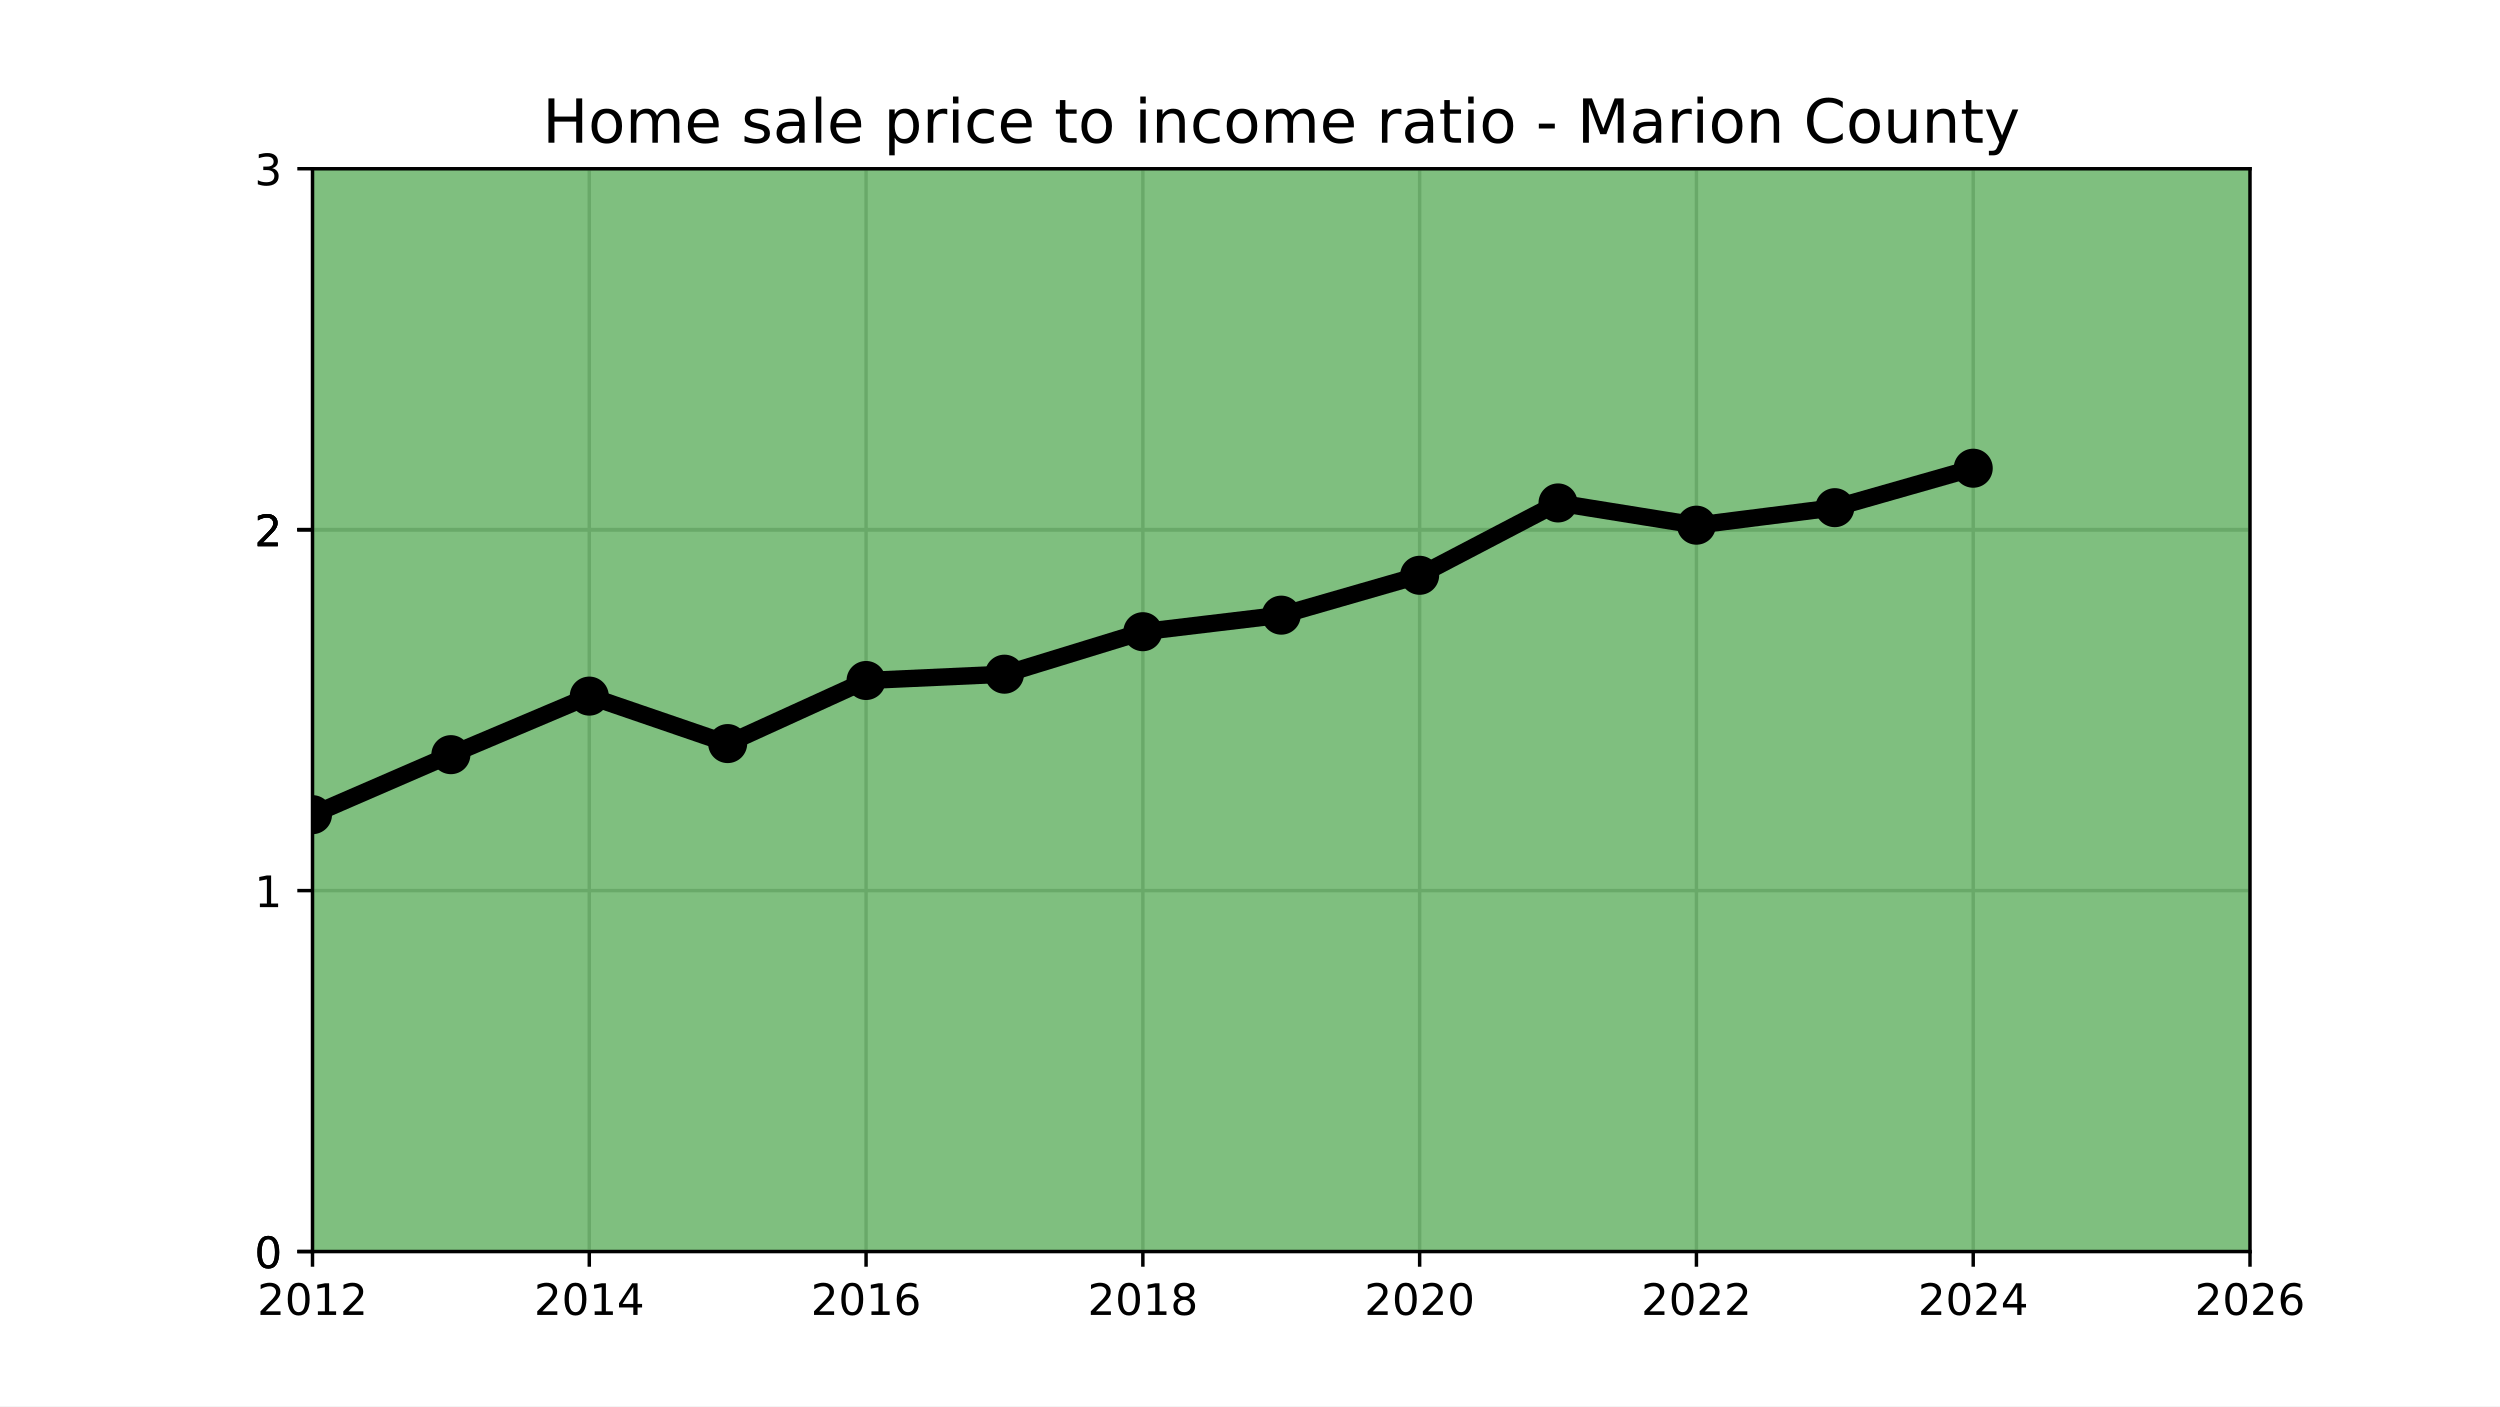
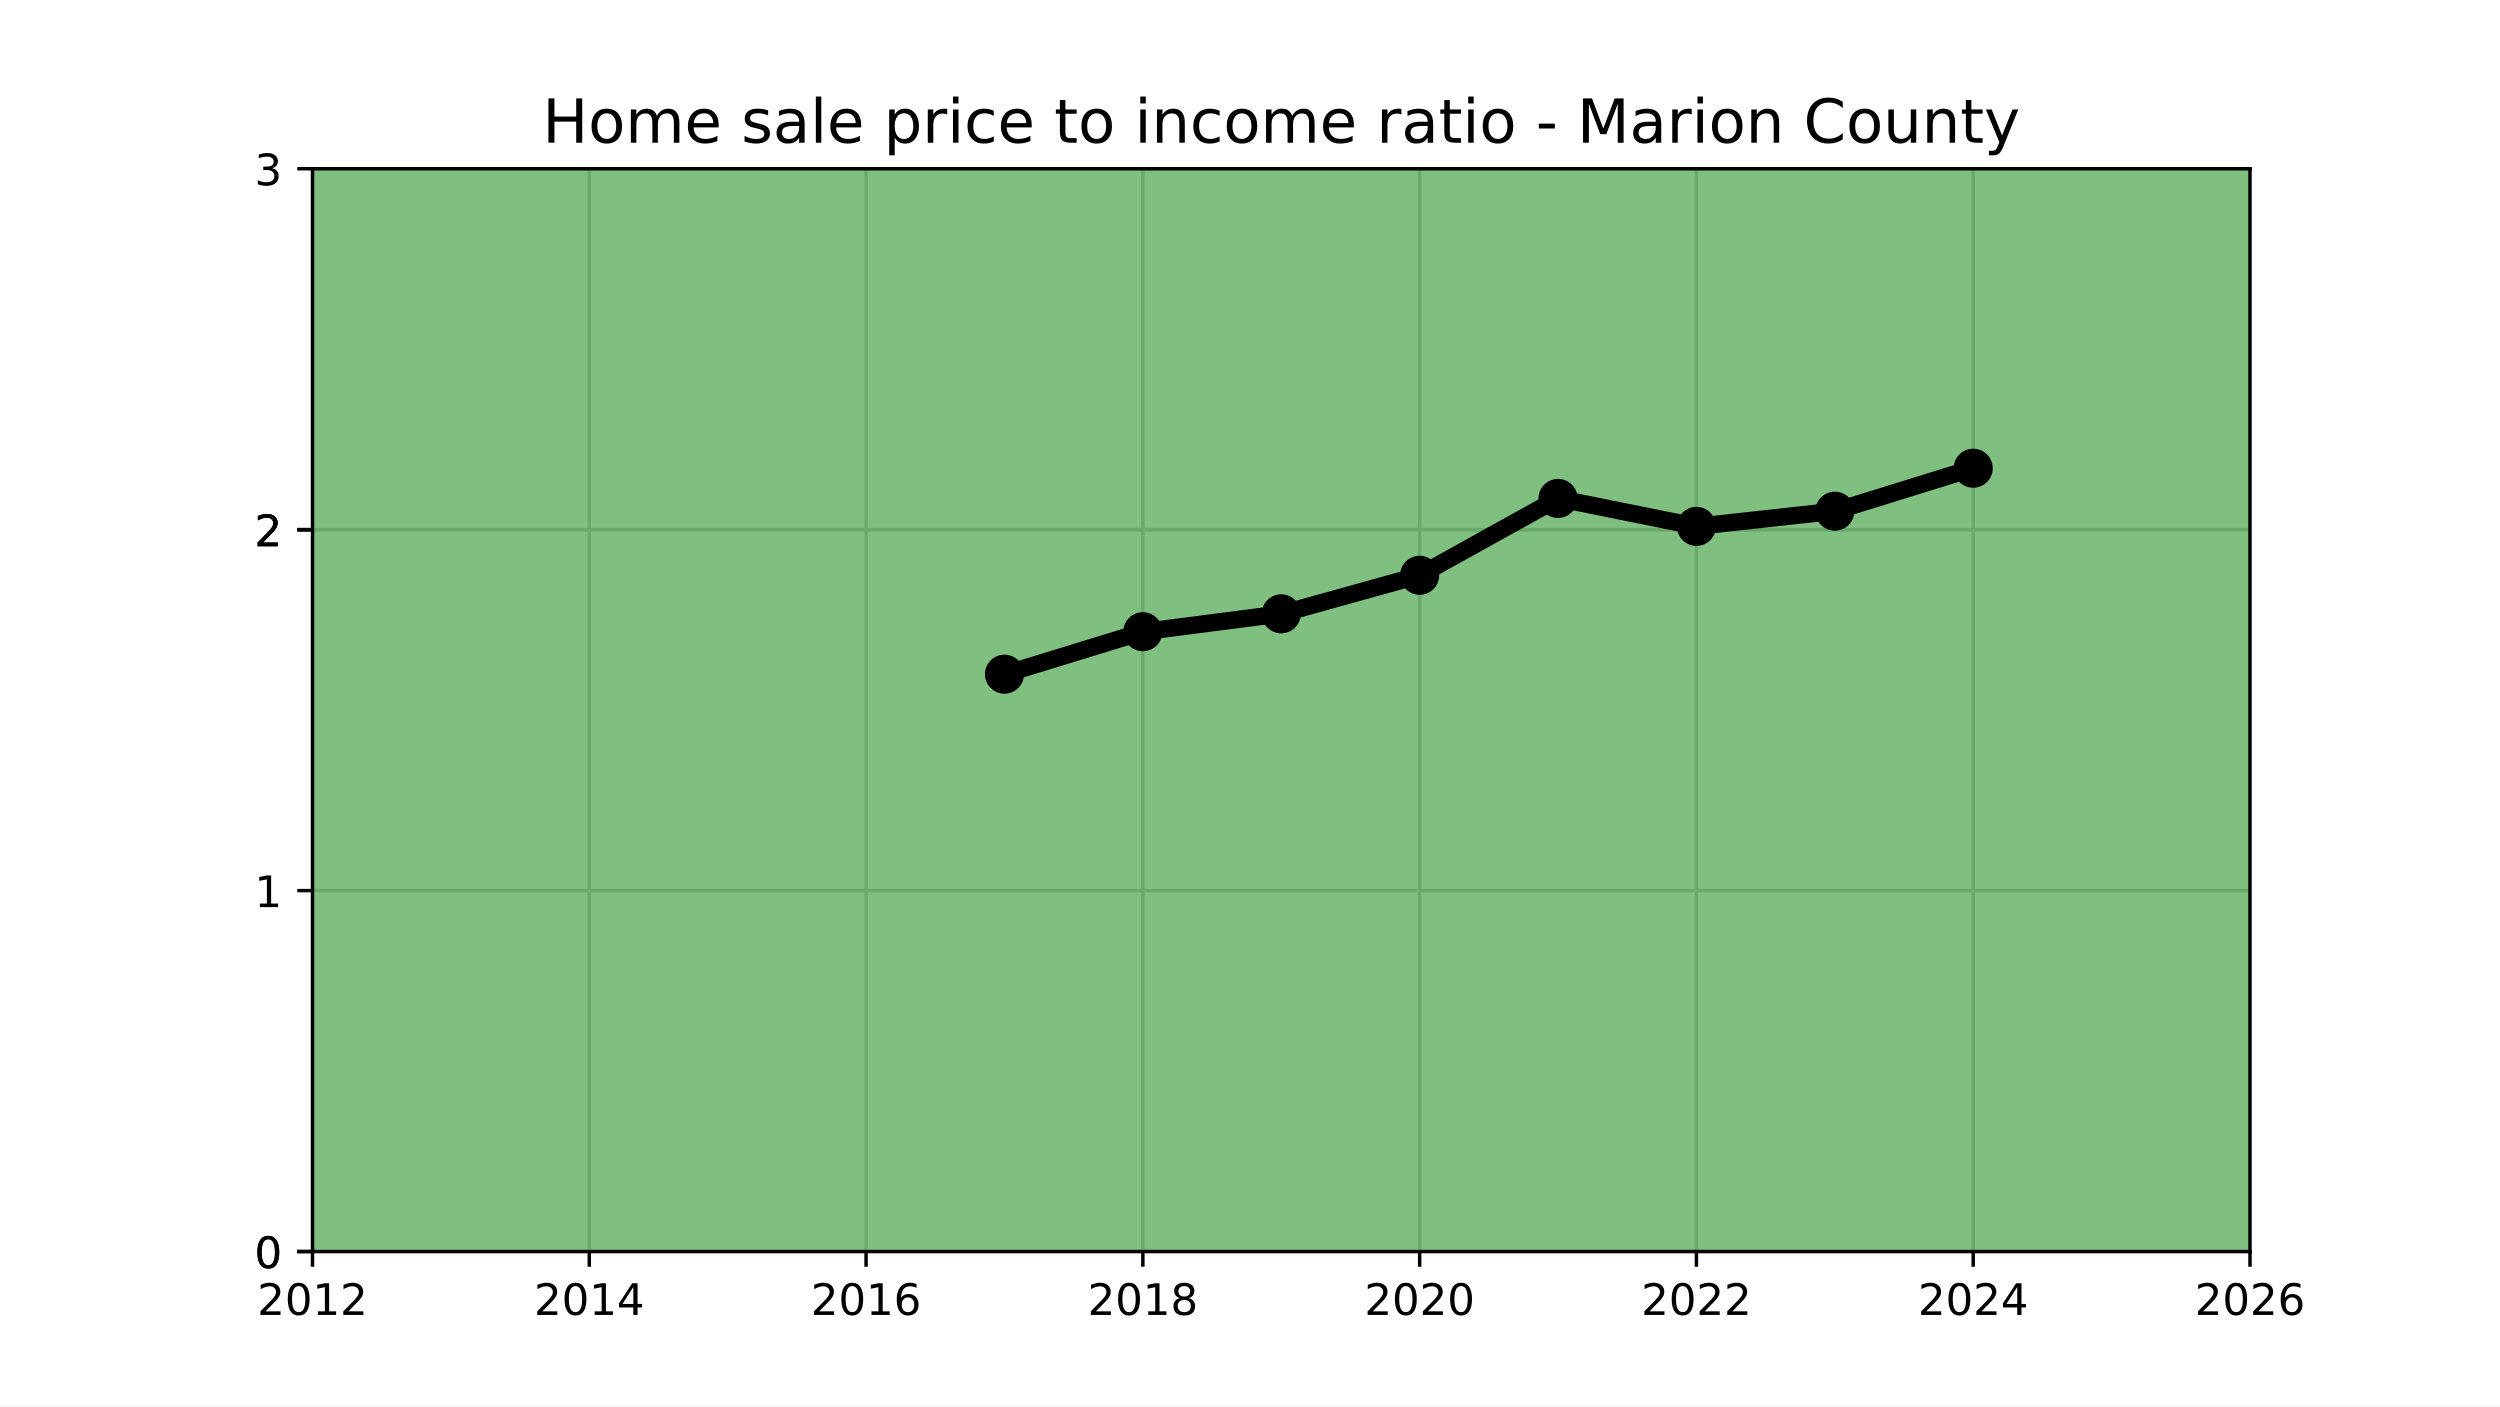
<svg xmlns="http://www.w3.org/2000/svg" xmlns:xlink="http://www.w3.org/1999/xlink" width="576pt" height="324pt" viewBox="0 0 576 324" version="1.1">
  <defs>
    <style type="text/css">*{stroke-linejoin: round; stroke-linecap: butt}</style>
  </defs>
  <g id="figure_1">
    <g id="patch_1">
      <path d="M 0 324  L 576 324  L 576 0  L 0 0  z " style="fill: #ffffff" />
    </g>
    <g id="axes_1">
      <g id="patch_2">
        <path d="M 72 288.36  L 518.4 288.36  L 518.4 38.88  L 72 38.88  z " style="fill: #ffffff" />
      </g>
      <g id="matplotlib.axis_1">
        <g id="xtick_1">
          <g id="line2d_1">
-             <path d="M 72 288.36  L 72 38.88  " clip-path="url(#pd9c3915efc)" style="fill: none; stroke: #d3d3d3; stroke-width: 0.8; stroke-linecap: square" />
+             <path d="M 72 288.36  L 72 38.88  " clip-path="url(#p9372beedd8)" style="fill: none; stroke: #d3d3d3; stroke-width: 0.8; stroke-linecap: square" />
          </g>
          <g id="line2d_2">
            <defs>
-               <path id="m9102aa8717" d="M 0 0  L 0 3.5  " style="stroke: #000000; stroke-width: 0.8" />
+               <path id="m9abbfaceb0" d="M 0 0  L 0 3.5  " style="stroke: #000000; stroke-width: 0.8" />
            </defs>
            <g>
-               <use xlink:href="#m9102aa8717" x="72" y="288.36" style="stroke: #000000; stroke-width: 0.8" />
+               <use xlink:href="#m9abbfaceb0" x="72" y="288.36" style="stroke: #000000; stroke-width: 0.8" />
            </g>
          </g>
          <g id="text_1">
            <g transform="translate(59.275 302.9584) scale(0.1 -0.1)">
              <defs>
                <path id="DejaVuSans-32" d="M 1228 531  L 3431 531  L 3431 0  L 469 0  L 469 531  Q 828 903 1448 1529  Q 2069 2156 2228 2338  Q 2531 2678 2651 2914  Q 2772 3150 2772 3378  Q 2772 3750 2511 3984  Q 2250 4219 1831 4219  Q 1534 4219 1204 4116  Q 875 4013 500 3803  L 500 4441  Q 881 4594 1212 4672  Q 1544 4750 1819 4750  Q 2544 4750 2975 4387  Q 3406 4025 3406 3419  Q 3406 3131 3298 2873  Q 3191 2616 2906 2266  Q 2828 2175 2409 1742  Q 1991 1309 1228 531  z " transform="scale(0.015625)" />
                <path id="DejaVuSans-30" d="M 2034 4250  Q 1547 4250 1301 3770  Q 1056 3291 1056 2328  Q 1056 1369 1301 889  Q 1547 409 2034 409  Q 2525 409 2770 889  Q 3016 1369 3016 2328  Q 3016 3291 2770 3770  Q 2525 4250 2034 4250  z M 2034 4750  Q 2819 4750 3233 4129  Q 3647 3509 3647 2328  Q 3647 1150 3233 529  Q 2819 -91 2034 -91  Q 1250 -91 836 529  Q 422 1150 422 2328  Q 422 3509 836 4129  Q 1250 4750 2034 4750  z " transform="scale(0.015625)" />
                <path id="DejaVuSans-31" d="M 794 531  L 1825 531  L 1825 4091  L 703 3866  L 703 4441  L 1819 4666  L 2450 4666  L 2450 531  L 3481 531  L 3481 0  L 794 0  L 794 531  z " transform="scale(0.015625)" />
              </defs>
              <use xlink:href="#DejaVuSans-32" />
              <use xlink:href="#DejaVuSans-30" transform="translate(63.62305 0)" />
              <use xlink:href="#DejaVuSans-31" transform="translate(127.2461 0)" />
              <use xlink:href="#DejaVuSans-32" transform="translate(190.8691 0)" />
            </g>
          </g>
        </g>
        <g id="xtick_2">
          <g id="line2d_3">
-             <path d="M 135.771 288.36  L 135.771 38.88  " clip-path="url(#pd9c3915efc)" style="fill: none; stroke: #d3d3d3; stroke-width: 0.8; stroke-linecap: square" />
+             <path d="M 135.771 288.36  L 135.771 38.88  " clip-path="url(#p9372beedd8)" style="fill: none; stroke: #d3d3d3; stroke-width: 0.8; stroke-linecap: square" />
          </g>
          <g id="line2d_4">
            <g>
-               <use xlink:href="#m9102aa8717" x="135.771" y="288.36" style="stroke: #000000; stroke-width: 0.8" />
+               <use xlink:href="#m9abbfaceb0" x="135.771" y="288.36" style="stroke: #000000; stroke-width: 0.8" />
            </g>
          </g>
          <g id="text_2">
            <g transform="translate(123.0464 302.9584) scale(0.1 -0.1)">
              <defs>
                <path id="DejaVuSans-34" d="M 2419 4116  L 825 1625  L 2419 1625  L 2419 4116  z M 2253 4666  L 3047 4666  L 3047 1625  L 3713 1625  L 3713 1100  L 3047 1100  L 3047 0  L 2419 0  L 2419 1100  L 313 1100  L 313 1709  L 2253 4666  z " transform="scale(0.015625)" />
              </defs>
              <use xlink:href="#DejaVuSans-32" />
              <use xlink:href="#DejaVuSans-30" transform="translate(63.62305 0)" />
              <use xlink:href="#DejaVuSans-31" transform="translate(127.2461 0)" />
              <use xlink:href="#DejaVuSans-34" transform="translate(190.8691 0)" />
            </g>
          </g>
        </g>
        <g id="xtick_3">
          <g id="line2d_5">
-             <path d="M 199.543 288.36  L 199.543 38.88  " clip-path="url(#pd9c3915efc)" style="fill: none; stroke: #d3d3d3; stroke-width: 0.8; stroke-linecap: square" />
+             <path d="M 199.543 288.36  L 199.543 38.88  " clip-path="url(#p9372beedd8)" style="fill: none; stroke: #d3d3d3; stroke-width: 0.8; stroke-linecap: square" />
          </g>
          <g id="line2d_6">
            <g>
-               <use xlink:href="#m9102aa8717" x="199.543" y="288.36" style="stroke: #000000; stroke-width: 0.8" />
+               <use xlink:href="#m9abbfaceb0" x="199.543" y="288.36" style="stroke: #000000; stroke-width: 0.8" />
            </g>
          </g>
          <g id="text_3">
            <g transform="translate(186.8179 302.9584) scale(0.1 -0.1)">
              <defs>
                <path id="DejaVuSans-36" d="M 2113 2584  Q 1688 2584 1439 2293  Q 1191 2003 1191 1497  Q 1191 994 1439 701  Q 1688 409 2113 409  Q 2538 409 2786 701  Q 3034 994 3034 1497  Q 3034 2003 2786 2293  Q 2538 2584 2113 2584  z M 3366 4563  L 3366 3988  Q 3128 4100 2886 4159  Q 2644 4219 2406 4219  Q 1781 4219 1451 3797  Q 1122 3375 1075 2522  Q 1259 2794 1537 2939  Q 1816 3084 2150 3084  Q 2853 3084 3261 2657  Q 3669 2231 3669 1497  Q 3669 778 3244 343  Q 2819 -91 2113 -91  Q 1303 -91 875 529  Q 447 1150 447 2328  Q 447 3434 972 4092  Q 1497 4750 2381 4750  Q 2619 4750 2861 4703  Q 3103 4656 3366 4563  z " transform="scale(0.015625)" />
              </defs>
              <use xlink:href="#DejaVuSans-32" />
              <use xlink:href="#DejaVuSans-30" transform="translate(63.62305 0)" />
              <use xlink:href="#DejaVuSans-31" transform="translate(127.2461 0)" />
              <use xlink:href="#DejaVuSans-36" transform="translate(190.8691 0)" />
            </g>
          </g>
        </g>
        <g id="xtick_4">
          <g id="line2d_7">
-             <path d="M 263.314 288.36  L 263.314 38.88  " clip-path="url(#pd9c3915efc)" style="fill: none; stroke: #d3d3d3; stroke-width: 0.8; stroke-linecap: square" />
+             <path d="M 263.314 288.36  L 263.314 38.88  " clip-path="url(#p9372beedd8)" style="fill: none; stroke: #d3d3d3; stroke-width: 0.8; stroke-linecap: square" />
          </g>
          <g id="line2d_8">
            <g>
-               <use xlink:href="#m9102aa8717" x="263.314" y="288.36" style="stroke: #000000; stroke-width: 0.8" />
+               <use xlink:href="#m9abbfaceb0" x="263.314" y="288.36" style="stroke: #000000; stroke-width: 0.8" />
            </g>
          </g>
          <g id="text_4">
            <g transform="translate(250.5893 302.9584) scale(0.1 -0.1)">
              <defs>
                <path id="DejaVuSans-38" d="M 2034 2216  Q 1584 2216 1326 1975  Q 1069 1734 1069 1313  Q 1069 891 1326 650  Q 1584 409 2034 409  Q 2484 409 2743 651  Q 3003 894 3003 1313  Q 3003 1734 2745 1975  Q 2488 2216 2034 2216  z M 1403 2484  Q 997 2584 770 2862  Q 544 3141 544 3541  Q 544 4100 942 4425  Q 1341 4750 2034 4750  Q 2731 4750 3128 4425  Q 3525 4100 3525 3541  Q 3525 3141 3298 2862  Q 3072 2584 2669 2484  Q 3125 2378 3379 2068  Q 3634 1759 3634 1313  Q 3634 634 3220 271  Q 2806 -91 2034 -91  Q 1263 -91 848 271  Q 434 634 434 1313  Q 434 1759 690 2068  Q 947 2378 1403 2484  z M 1172 3481  Q 1172 3119 1398 2916  Q 1625 2713 2034 2713  Q 2441 2713 2670 2916  Q 2900 3119 2900 3481  Q 2900 3844 2670 4047  Q 2441 4250 2034 4250  Q 1625 4250 1398 4047  Q 1172 3844 1172 3481  z " transform="scale(0.015625)" />
              </defs>
              <use xlink:href="#DejaVuSans-32" />
              <use xlink:href="#DejaVuSans-30" transform="translate(63.62305 0)" />
              <use xlink:href="#DejaVuSans-31" transform="translate(127.2461 0)" />
              <use xlink:href="#DejaVuSans-38" transform="translate(190.8691 0)" />
            </g>
          </g>
        </g>
        <g id="xtick_5">
          <g id="line2d_9">
-             <path d="M 327.086 288.36  L 327.086 38.88  " clip-path="url(#pd9c3915efc)" style="fill: none; stroke: #d3d3d3; stroke-width: 0.8; stroke-linecap: square" />
+             <path d="M 327.086 288.36  L 327.086 38.88  " clip-path="url(#p9372beedd8)" style="fill: none; stroke: #d3d3d3; stroke-width: 0.8; stroke-linecap: square" />
          </g>
          <g id="line2d_10">
            <g>
-               <use xlink:href="#m9102aa8717" x="327.086" y="288.36" style="stroke: #000000; stroke-width: 0.8" />
+               <use xlink:href="#m9abbfaceb0" x="327.086" y="288.36" style="stroke: #000000; stroke-width: 0.8" />
            </g>
          </g>
          <g id="text_5">
            <g transform="translate(314.3607 302.9584) scale(0.1 -0.1)">
              <use xlink:href="#DejaVuSans-32" />
              <use xlink:href="#DejaVuSans-30" transform="translate(63.62305 0)" />
              <use xlink:href="#DejaVuSans-32" transform="translate(127.2461 0)" />
              <use xlink:href="#DejaVuSans-30" transform="translate(190.8691 0)" />
            </g>
          </g>
        </g>
        <g id="xtick_6">
          <g id="line2d_11">
-             <path d="M 390.857 288.36  L 390.857 38.88  " clip-path="url(#pd9c3915efc)" style="fill: none; stroke: #d3d3d3; stroke-width: 0.8; stroke-linecap: square" />
+             <path d="M 390.857 288.36  L 390.857 38.88  " clip-path="url(#p9372beedd8)" style="fill: none; stroke: #d3d3d3; stroke-width: 0.8; stroke-linecap: square" />
          </g>
          <g id="line2d_12">
            <g>
-               <use xlink:href="#m9102aa8717" x="390.857" y="288.36" style="stroke: #000000; stroke-width: 0.8" />
+               <use xlink:href="#m9abbfaceb0" x="390.857" y="288.36" style="stroke: #000000; stroke-width: 0.8" />
            </g>
          </g>
          <g id="text_6">
            <g transform="translate(378.1321 302.9584) scale(0.1 -0.1)">
              <use xlink:href="#DejaVuSans-32" />
              <use xlink:href="#DejaVuSans-30" transform="translate(63.62305 0)" />
              <use xlink:href="#DejaVuSans-32" transform="translate(127.2461 0)" />
              <use xlink:href="#DejaVuSans-32" transform="translate(190.8691 0)" />
            </g>
          </g>
        </g>
        <g id="xtick_7">
          <g id="line2d_13">
-             <path d="M 454.629 288.36  L 454.629 38.88  " clip-path="url(#pd9c3915efc)" style="fill: none; stroke: #d3d3d3; stroke-width: 0.8; stroke-linecap: square" />
+             <path d="M 454.629 288.36  L 454.629 38.88  " clip-path="url(#p9372beedd8)" style="fill: none; stroke: #d3d3d3; stroke-width: 0.8; stroke-linecap: square" />
          </g>
          <g id="line2d_14">
            <g>
-               <use xlink:href="#m9102aa8717" x="454.629" y="288.36" style="stroke: #000000; stroke-width: 0.8" />
+               <use xlink:href="#m9abbfaceb0" x="454.629" y="288.36" style="stroke: #000000; stroke-width: 0.8" />
            </g>
          </g>
          <g id="text_7">
            <g transform="translate(441.9036 302.9584) scale(0.1 -0.1)">
              <use xlink:href="#DejaVuSans-32" />
              <use xlink:href="#DejaVuSans-30" transform="translate(63.62305 0)" />
              <use xlink:href="#DejaVuSans-32" transform="translate(127.2461 0)" />
              <use xlink:href="#DejaVuSans-34" transform="translate(190.8691 0)" />
            </g>
          </g>
        </g>
        <g id="xtick_8">
          <g id="line2d_15">
-             <path d="M 518.4 288.36  L 518.4 38.88  " clip-path="url(#pd9c3915efc)" style="fill: none; stroke: #d3d3d3; stroke-width: 0.8; stroke-linecap: square" />
+             <path d="M 518.4 288.36  L 518.4 38.88  " clip-path="url(#p9372beedd8)" style="fill: none; stroke: #d3d3d3; stroke-width: 0.8; stroke-linecap: square" />
          </g>
          <g id="line2d_16">
            <g>
-               <use xlink:href="#m9102aa8717" x="518.4" y="288.36" style="stroke: #000000; stroke-width: 0.8" />
+               <use xlink:href="#m9abbfaceb0" x="518.4" y="288.36" style="stroke: #000000; stroke-width: 0.8" />
            </g>
          </g>
          <g id="text_8">
            <g transform="translate(505.675 302.9584) scale(0.1 -0.1)">
              <use xlink:href="#DejaVuSans-32" />
              <use xlink:href="#DejaVuSans-30" transform="translate(63.62305 0)" />
              <use xlink:href="#DejaVuSans-32" transform="translate(127.2461 0)" />
              <use xlink:href="#DejaVuSans-36" transform="translate(190.8691 0)" />
            </g>
          </g>
        </g>
      </g>
      <g id="matplotlib.axis_2">
        <g id="ytick_1">
          <g id="line2d_17">
-             <path d="M 72 288.36  L 518.4 288.36  " clip-path="url(#pd9c3915efc)" style="fill: none; stroke: #d3d3d3; stroke-width: 0.8; stroke-linecap: square" />
+             <path d="M 72 288.36  L 518.4 288.36  " clip-path="url(#p9372beedd8)" style="fill: none; stroke: #d3d3d3; stroke-width: 0.8; stroke-linecap: square" />
          </g>
          <g id="line2d_18">
            <defs>
-               <path id="m02044d17ac" d="M 0 0  L -3.5 0  " style="stroke: #000000; stroke-width: 0.8" />
+               <path id="m5b56545843" d="M 0 0  L -3.5 0  " style="stroke: #000000; stroke-width: 0.8" />
            </defs>
            <g>
-               <use xlink:href="#m02044d17ac" x="72" y="288.36" style="stroke: #000000; stroke-width: 0.8" />
+               <use xlink:href="#m5b56545843" x="72" y="288.36" style="stroke: #000000; stroke-width: 0.8" />
            </g>
          </g>
          <g id="text_9">
            <g transform="translate(58.6375 292.1592) scale(0.1 -0.1)">
              <use xlink:href="#DejaVuSans-30" />
            </g>
          </g>
        </g>
        <g id="ytick_2">
          <g id="line2d_19">
-             <path d="M 72 288.36  L 518.4 288.36  " clip-path="url(#pd9c3915efc)" style="fill: none; stroke: #d3d3d3; stroke-width: 0.8; stroke-linecap: square" />
+             <path d="M 72 288.36  L 518.4 288.36  " clip-path="url(#p9372beedd8)" style="fill: none; stroke: #d3d3d3; stroke-width: 0.8; stroke-linecap: square" />
          </g>
          <g id="line2d_20">
            <g>
-               <use xlink:href="#m02044d17ac" x="72" y="288.36" style="stroke: #000000; stroke-width: 0.8" />
+               <use xlink:href="#m5b56545843" x="72" y="288.36" style="stroke: #000000; stroke-width: 0.8" />
            </g>
          </g>
          <g id="text_10">
            <g transform="translate(58.6375 292.1592) scale(0.1 -0.1)">
              <use xlink:href="#DejaVuSans-30" />
            </g>
          </g>
        </g>
        <g id="ytick_3">
          <g id="line2d_21">
-             <path d="M 72 205.2  L 518.4 205.2  " clip-path="url(#pd9c3915efc)" style="fill: none; stroke: #d3d3d3; stroke-width: 0.8; stroke-linecap: square" />
+             <path d="M 72 205.2  L 518.4 205.2  " clip-path="url(#p9372beedd8)" style="fill: none; stroke: #d3d3d3; stroke-width: 0.8; stroke-linecap: square" />
          </g>
          <g id="line2d_22">
            <g>
-               <use xlink:href="#m02044d17ac" x="72" y="205.2" style="stroke: #000000; stroke-width: 0.8" />
+               <use xlink:href="#m5b56545843" x="72" y="205.2" style="stroke: #000000; stroke-width: 0.8" />
            </g>
          </g>
          <g id="text_11">
            <g transform="translate(58.6375 208.9992) scale(0.1 -0.1)">
              <use xlink:href="#DejaVuSans-31" />
            </g>
          </g>
        </g>
        <g id="ytick_4">
          <g id="line2d_23">
-             <path d="M 72 122.04  L 518.4 122.04  " clip-path="url(#pd9c3915efc)" style="fill: none; stroke: #d3d3d3; stroke-width: 0.8; stroke-linecap: square" />
+             <path d="M 72 122.04  L 518.4 122.04  " clip-path="url(#p9372beedd8)" style="fill: none; stroke: #d3d3d3; stroke-width: 0.8; stroke-linecap: square" />
          </g>
          <g id="line2d_24">
            <g>
-               <use xlink:href="#m02044d17ac" x="72" y="122.04" style="stroke: #000000; stroke-width: 0.8" />
+               <use xlink:href="#m5b56545843" x="72" y="122.04" style="stroke: #000000; stroke-width: 0.8" />
            </g>
          </g>
          <g id="text_12">
            <g transform="translate(58.6375 125.8392) scale(0.1 -0.1)">
              <use xlink:href="#DejaVuSans-32" />
            </g>
          </g>
        </g>
        <g id="ytick_5">
          <g id="line2d_25">
-             <path d="M 72 122.04  L 518.4 122.04  " clip-path="url(#pd9c3915efc)" style="fill: none; stroke: #d3d3d3; stroke-width: 0.8; stroke-linecap: square" />
+             <path d="M 72 122.04  L 518.4 122.04  " clip-path="url(#p9372beedd8)" style="fill: none; stroke: #d3d3d3; stroke-width: 0.8; stroke-linecap: square" />
          </g>
          <g id="line2d_26">
            <g>
-               <use xlink:href="#m02044d17ac" x="72" y="122.04" style="stroke: #000000; stroke-width: 0.8" />
+               <use xlink:href="#m5b56545843" x="72" y="122.04" style="stroke: #000000; stroke-width: 0.8" />
            </g>
          </g>
          <g id="text_13">
            <g transform="translate(58.6375 125.8392) scale(0.1 -0.1)">
              <use xlink:href="#DejaVuSans-32" />
            </g>
          </g>
        </g>
        <g id="ytick_6">
          <g id="line2d_27">
-             <path d="M 72 122.04  L 518.4 122.04  " clip-path="url(#pd9c3915efc)" style="fill: none; stroke: #d3d3d3; stroke-width: 0.8; stroke-linecap: square" />
+             <path d="M 72 122.04  L 518.4 122.04  " clip-path="url(#p9372beedd8)" style="fill: none; stroke: #d3d3d3; stroke-width: 0.8; stroke-linecap: square" />
          </g>
          <g id="line2d_28">
            <g>
-               <use xlink:href="#m02044d17ac" x="72" y="122.04" style="stroke: #000000; stroke-width: 0.8" />
+               <use xlink:href="#m5b56545843" x="72" y="122.04" style="stroke: #000000; stroke-width: 0.8" />
            </g>
          </g>
          <g id="text_14">
            <g transform="translate(58.6375 125.8392) scale(0.1 -0.1)">
              <use xlink:href="#DejaVuSans-32" />
            </g>
          </g>
        </g>
        <g id="ytick_7">
          <g id="line2d_29">
-             <path d="M 72 38.88  L 518.4 38.88  " clip-path="url(#pd9c3915efc)" style="fill: none; stroke: #d3d3d3; stroke-width: 0.8; stroke-linecap: square" />
+             <path d="M 72 38.88  L 518.4 38.88  " clip-path="url(#p9372beedd8)" style="fill: none; stroke: #d3d3d3; stroke-width: 0.8; stroke-linecap: square" />
          </g>
          <g id="line2d_30">
            <g>
-               <use xlink:href="#m02044d17ac" x="72" y="38.88" style="stroke: #000000; stroke-width: 0.8" />
+               <use xlink:href="#m5b56545843" x="72" y="38.88" style="stroke: #000000; stroke-width: 0.8" />
            </g>
          </g>
          <g id="text_15">
            <g transform="translate(58.6375 42.67922) scale(0.1 -0.1)">
              <defs>
                <path id="DejaVuSans-33" d="M 2597 2516  Q 3050 2419 3304 2112  Q 3559 1806 3559 1356  Q 3559 666 3084 287  Q 2609 -91 1734 -91  Q 1441 -91 1130 -33  Q 819 25 488 141  L 488 750  Q 750 597 1062 519  Q 1375 441 1716 441  Q 2309 441 2620 675  Q 2931 909 2931 1356  Q 2931 1769 2642 2001  Q 2353 2234 1838 2234  L 1294 2234  L 1294 2753  L 1863 2753  Q 2328 2753 2575 2939  Q 2822 3125 2822 3475  Q 2822 3834 2567 4026  Q 2313 4219 1838 4219  Q 1578 4219 1281 4162  Q 984 4106 628 3988  L 628 4550  Q 988 4650 1302 4700  Q 1616 4750 1894 4750  Q 2613 4750 3031 4423  Q 3450 4097 3450 3541  Q 3450 3153 3228 2886  Q 3006 2619 2597 2516  z " transform="scale(0.015625)" />
              </defs>
              <use xlink:href="#DejaVuSans-33" />
            </g>
          </g>
        </g>
      </g>
      <g id="FillBetweenPolyCollection_1">
-         <path d="M 72 38.88  L 72 288.36  L 103.886 288.36  L 135.771 288.36  L 167.657 288.36  L 199.543 288.36  L 231.429 288.36  L 263.314 288.36  L 295.2 288.36  L 327.086 288.36  L 358.971 288.36  L 390.857 288.36  L 422.743 288.36  L 454.629 288.36  L 486.514 288.36  L 518.4 288.36  L 518.4 38.88  L 518.4 38.88  L 486.514 38.88  L 454.629 38.88  L 422.743 38.88  L 390.857 38.88  L 358.971 38.88  L 327.086 38.88  L 295.2 38.88  L 263.314 38.88  L 231.429 38.88  L 199.543 38.88  L 167.657 38.88  L 135.771 38.88  L 103.886 38.88  L 72 38.88  z " clip-path="url(#pd9c3915efc)" style="fill: #008000; fill-opacity: 0.5" />
+         <path d="M 72 38.88  L 72 288.36  L 103.886 288.36  L 135.771 288.36  L 167.657 288.36  L 199.543 288.36  L 231.429 288.36  L 263.314 288.36  L 295.2 288.36  L 327.086 288.36  L 358.971 288.36  L 390.857 288.36  L 422.743 288.36  L 454.629 288.36  L 486.514 288.36  L 518.4 288.36  L 518.4 38.88  L 518.4 38.88  L 486.514 38.88  L 454.629 38.88  L 422.743 38.88  L 390.857 38.88  L 358.971 38.88  L 327.086 38.88  L 295.2 38.88  L 263.314 38.88  L 231.429 38.88  L 199.543 38.88  L 167.657 38.88  L 135.771 38.88  L 103.886 38.88  L 72 38.88  z " clip-path="url(#p9372beedd8)" style="fill: #008000; fill-opacity: 0.5" />
      </g>
      <g id="line2d_31">
-         <path d="M 72 187.699  L 103.886 173.874  L 135.771 160.384  L 167.657 171.32  L 199.543 156.787  L 231.429 155.333  L 263.314 145.545  L 295.2 141.732  L 327.086 132.548  L 358.971 115.879  L 390.857 121.002  L 422.743 116.968  L 454.629 107.878  " clip-path="url(#pd9c3915efc)" style="fill: none; stroke: #000000; stroke-width: 4; stroke-linecap: square" />
+         <path d="M 231.429 155.333  L 263.314 145.545  L 295.2 141.422  L 327.086 132.548  L 358.971 114.837  L 390.857 121.276  L 422.743 117.774  L 454.629 107.878  " clip-path="url(#p9372beedd8)" style="fill: none; stroke: #000000; stroke-width: 4; stroke-linecap: square" />
        <defs>
-           <path id="mfac0da1a35" d="M 0 4  C 1.061 4 2.078 3.579 2.828 2.828  C 3.579 2.078 4 1.061 4 0  C 4 -1.061 3.579 -2.078 2.828 -2.828  C 2.078 -3.579 1.061 -4 0 -4  C -1.061 -4 -2.078 -3.579 -2.828 -2.828  C -3.579 -2.078 -4 -1.061 -4 0  C -4 1.061 -3.579 2.078 -2.828 2.828  C -2.078 3.579 -1.061 4 0 4  z " style="stroke: #000000" />
+           <path id="m5d17fc06b1" d="M 0 4  C 1.061 4 2.078 3.579 2.828 2.828  C 3.579 2.078 4 1.061 4 0  C 4 -1.061 3.579 -2.078 2.828 -2.828  C 2.078 -3.579 1.061 -4 0 -4  C -1.061 -4 -2.078 -3.579 -2.828 -2.828  C -3.579 -2.078 -4 -1.061 -4 0  C -4 1.061 -3.579 2.078 -2.828 2.828  C -2.078 3.579 -1.061 4 0 4  z " style="stroke: #000000" />
        </defs>
-         <g clip-path="url(#pd9c3915efc)">
-           <use xlink:href="#mfac0da1a35" x="72" y="187.699" style="stroke: #000000" />
-           <use xlink:href="#mfac0da1a35" x="103.886" y="173.874" style="stroke: #000000" />
-           <use xlink:href="#mfac0da1a35" x="135.771" y="160.384" style="stroke: #000000" />
-           <use xlink:href="#mfac0da1a35" x="167.657" y="171.32" style="stroke: #000000" />
-           <use xlink:href="#mfac0da1a35" x="199.543" y="156.787" style="stroke: #000000" />
-           <use xlink:href="#mfac0da1a35" x="231.429" y="155.333" style="stroke: #000000" />
-           <use xlink:href="#mfac0da1a35" x="263.314" y="145.545" style="stroke: #000000" />
-           <use xlink:href="#mfac0da1a35" x="295.2" y="141.732" style="stroke: #000000" />
-           <use xlink:href="#mfac0da1a35" x="327.086" y="132.548" style="stroke: #000000" />
-           <use xlink:href="#mfac0da1a35" x="358.971" y="115.879" style="stroke: #000000" />
-           <use xlink:href="#mfac0da1a35" x="390.857" y="121.002" style="stroke: #000000" />
-           <use xlink:href="#mfac0da1a35" x="422.743" y="116.968" style="stroke: #000000" />
-           <use xlink:href="#mfac0da1a35" x="454.629" y="107.878" style="stroke: #000000" />
+         <g clip-path="url(#p9372beedd8)">
+           <use xlink:href="#m5d17fc06b1" x="231.429" y="155.333" style="stroke: #000000" />
+           <use xlink:href="#m5d17fc06b1" x="263.314" y="145.545" style="stroke: #000000" />
+           <use xlink:href="#m5d17fc06b1" x="295.2" y="141.422" style="stroke: #000000" />
+           <use xlink:href="#m5d17fc06b1" x="327.086" y="132.548" style="stroke: #000000" />
+           <use xlink:href="#m5d17fc06b1" x="358.971" y="114.837" style="stroke: #000000" />
+           <use xlink:href="#m5d17fc06b1" x="390.857" y="121.276" style="stroke: #000000" />
+           <use xlink:href="#m5d17fc06b1" x="422.743" y="117.774" style="stroke: #000000" />
+           <use xlink:href="#m5d17fc06b1" x="454.629" y="107.878" style="stroke: #000000" />
        </g>
      </g>
      <g id="patch_3">
        <path d="M 72 288.36  L 72 38.88  " style="fill: none; stroke: #000000; stroke-width: 0.8; stroke-linejoin: miter; stroke-linecap: square" />
      </g>
      <g id="patch_4">
        <path d="M 518.4 288.36  L 518.4 38.88  " style="fill: none; stroke: #000000; stroke-width: 0.8; stroke-linejoin: miter; stroke-linecap: square" />
      </g>
      <g id="patch_5">
        <path d="M 72 288.36  L 518.4 288.36  " style="fill: none; stroke: #000000; stroke-width: 0.8; stroke-linejoin: miter; stroke-linecap: square" />
      </g>
      <g id="patch_6">
        <path d="M 72 38.88  L 518.4 38.88  " style="fill: none; stroke: #000000; stroke-width: 0.8; stroke-linejoin: miter; stroke-linecap: square" />
      </g>
      <g id="text_16">
        <g transform="translate(124.9862 32.88) scale(0.14 -0.14)">
          <defs>
            <path id="DejaVuSans-48" d="M 628 4666  L 1259 4666  L 1259 2753  L 3553 2753  L 3553 4666  L 4184 4666  L 4184 0  L 3553 0  L 3553 2222  L 1259 2222  L 1259 0  L 628 0  L 628 4666  z " transform="scale(0.015625)" />
            <path id="DejaVuSans-6f" d="M 1959 3097  Q 1497 3097 1228 2736  Q 959 2375 959 1747  Q 959 1119 1226 758  Q 1494 397 1959 397  Q 2419 397 2687 759  Q 2956 1122 2956 1747  Q 2956 2369 2687 2733  Q 2419 3097 1959 3097  z M 1959 3584  Q 2709 3584 3137 3096  Q 3566 2609 3566 1747  Q 3566 888 3137 398  Q 2709 -91 1959 -91  Q 1206 -91 779 398  Q 353 888 353 1747  Q 353 2609 779 3096  Q 1206 3584 1959 3584  z " transform="scale(0.015625)" />
            <path id="DejaVuSans-6d" d="M 3328 2828  Q 3544 3216 3844 3400  Q 4144 3584 4550 3584  Q 5097 3584 5394 3201  Q 5691 2819 5691 2113  L 5691 0  L 5113 0  L 5113 2094  Q 5113 2597 4934 2840  Q 4756 3084 4391 3084  Q 3944 3084 3684 2787  Q 3425 2491 3425 1978  L 3425 0  L 2847 0  L 2847 2094  Q 2847 2600 2669 2842  Q 2491 3084 2119 3084  Q 1678 3084 1418 2786  Q 1159 2488 1159 1978  L 1159 0  L 581 0  L 581 3500  L 1159 3500  L 1159 2956  Q 1356 3278 1631 3431  Q 1906 3584 2284 3584  Q 2666 3584 2933 3390  Q 3200 3197 3328 2828  z " transform="scale(0.015625)" />
            <path id="DejaVuSans-65" d="M 3597 1894  L 3597 1613  L 953 1613  Q 991 1019 1311 708  Q 1631 397 2203 397  Q 2534 397 2845 478  Q 3156 559 3463 722  L 3463 178  Q 3153 47 2828 -22  Q 2503 -91 2169 -91  Q 1331 -91 842 396  Q 353 884 353 1716  Q 353 2575 817 3079  Q 1281 3584 2069 3584  Q 2775 3584 3186 3129  Q 3597 2675 3597 1894  z M 3022 2063  Q 3016 2534 2758 2815  Q 2500 3097 2075 3097  Q 1594 3097 1305 2825  Q 1016 2553 972 2059  L 3022 2063  z " transform="scale(0.015625)" />
            <path id="DejaVuSans-20" transform="scale(0.015625)" />
            <path id="DejaVuSans-73" d="M 2834 3397  L 2834 2853  Q 2591 2978 2328 3040  Q 2066 3103 1784 3103  Q 1356 3103 1142 2972  Q 928 2841 928 2578  Q 928 2378 1081 2264  Q 1234 2150 1697 2047  L 1894 2003  Q 2506 1872 2764 1633  Q 3022 1394 3022 966  Q 3022 478 2636 193  Q 2250 -91 1575 -91  Q 1294 -91 989 -36  Q 684 19 347 128  L 347 722  Q 666 556 975 473  Q 1284 391 1588 391  Q 1994 391 2212 530  Q 2431 669 2431 922  Q 2431 1156 2273 1281  Q 2116 1406 1581 1522  L 1381 1569  Q 847 1681 609 1914  Q 372 2147 372 2553  Q 372 3047 722 3315  Q 1072 3584 1716 3584  Q 2034 3584 2315 3537  Q 2597 3491 2834 3397  z " transform="scale(0.015625)" />
            <path id="DejaVuSans-61" d="M 2194 1759  Q 1497 1759 1228 1600  Q 959 1441 959 1056  Q 959 750 1161 570  Q 1363 391 1709 391  Q 2188 391 2477 730  Q 2766 1069 2766 1631  L 2766 1759  L 2194 1759  z M 3341 1997  L 3341 0  L 2766 0  L 2766 531  Q 2569 213 2275 61  Q 1981 -91 1556 -91  Q 1019 -91 701 211  Q 384 513 384 1019  Q 384 1609 779 1909  Q 1175 2209 1959 2209  L 2766 2209  L 2766 2266  Q 2766 2663 2505 2880  Q 2244 3097 1772 3097  Q 1472 3097 1187 3025  Q 903 2953 641 2809  L 641 3341  Q 956 3463 1253 3523  Q 1550 3584 1831 3584  Q 2591 3584 2966 3190  Q 3341 2797 3341 1997  z " transform="scale(0.015625)" />
            <path id="DejaVuSans-6c" d="M 603 4863  L 1178 4863  L 1178 0  L 603 0  L 603 4863  z " transform="scale(0.015625)" />
            <path id="DejaVuSans-70" d="M 1159 525  L 1159 -1331  L 581 -1331  L 581 3500  L 1159 3500  L 1159 2969  Q 1341 3281 1617 3432  Q 1894 3584 2278 3584  Q 2916 3584 3314 3078  Q 3713 2572 3713 1747  Q 3713 922 3314 415  Q 2916 -91 2278 -91  Q 1894 -91 1617 61  Q 1341 213 1159 525  z M 3116 1747  Q 3116 2381 2855 2742  Q 2594 3103 2138 3103  Q 1681 3103 1420 2742  Q 1159 2381 1159 1747  Q 1159 1113 1420 752  Q 1681 391 2138 391  Q 2594 391 2855 752  Q 3116 1113 3116 1747  z " transform="scale(0.015625)" />
            <path id="DejaVuSans-72" d="M 2631 2963  Q 2534 3019 2420 3045  Q 2306 3072 2169 3072  Q 1681 3072 1420 2755  Q 1159 2438 1159 1844  L 1159 0  L 581 0  L 581 3500  L 1159 3500  L 1159 2956  Q 1341 3275 1631 3429  Q 1922 3584 2338 3584  Q 2397 3584 2469 3576  Q 2541 3569 2628 3553  L 2631 2963  z " transform="scale(0.015625)" />
            <path id="DejaVuSans-69" d="M 603 3500  L 1178 3500  L 1178 0  L 603 0  L 603 3500  z M 603 4863  L 1178 4863  L 1178 4134  L 603 4134  L 603 4863  z " transform="scale(0.015625)" />
            <path id="DejaVuSans-63" d="M 3122 3366  L 3122 2828  Q 2878 2963 2633 3030  Q 2388 3097 2138 3097  Q 1578 3097 1268 2742  Q 959 2388 959 1747  Q 959 1106 1268 751  Q 1578 397 2138 397  Q 2388 397 2633 464  Q 2878 531 3122 666  L 3122 134  Q 2881 22 2623 -34  Q 2366 -91 2075 -91  Q 1284 -91 818 406  Q 353 903 353 1747  Q 353 2603 823 3093  Q 1294 3584 2113 3584  Q 2378 3584 2631 3529  Q 2884 3475 3122 3366  z " transform="scale(0.015625)" />
            <path id="DejaVuSans-74" d="M 1172 4494  L 1172 3500  L 2356 3500  L 2356 3053  L 1172 3053  L 1172 1153  Q 1172 725 1289 603  Q 1406 481 1766 481  L 2356 481  L 2356 0  L 1766 0  Q 1100 0 847 248  Q 594 497 594 1153  L 594 3053  L 172 3053  L 172 3500  L 594 3500  L 594 4494  L 1172 4494  z " transform="scale(0.015625)" />
            <path id="DejaVuSans-6e" d="M 3513 2113  L 3513 0  L 2938 0  L 2938 2094  Q 2938 2591 2744 2837  Q 2550 3084 2163 3084  Q 1697 3084 1428 2787  Q 1159 2491 1159 1978  L 1159 0  L 581 0  L 581 3500  L 1159 3500  L 1159 2956  Q 1366 3272 1645 3428  Q 1925 3584 2291 3584  Q 2894 3584 3203 3211  Q 3513 2838 3513 2113  z " transform="scale(0.015625)" />
            <path id="DejaVuSans-2d" d="M 313 2009  L 1997 2009  L 1997 1497  L 313 1497  L 313 2009  z " transform="scale(0.015625)" />
            <path id="DejaVuSans-4d" d="M 628 4666  L 1569 4666  L 2759 1491  L 3956 4666  L 4897 4666  L 4897 0  L 4281 0  L 4281 4097  L 3078 897  L 2444 897  L 1241 4097  L 1241 0  L 628 0  L 628 4666  z " transform="scale(0.015625)" />
            <path id="DejaVuSans-43" d="M 4122 4306  L 4122 3641  Q 3803 3938 3442 4084  Q 3081 4231 2675 4231  Q 1875 4231 1450 3742  Q 1025 3253 1025 2328  Q 1025 1406 1450 917  Q 1875 428 2675 428  Q 3081 428 3442 575  Q 3803 722 4122 1019  L 4122 359  Q 3791 134 3420 21  Q 3050 -91 2638 -91  Q 1578 -91 968 557  Q 359 1206 359 2328  Q 359 3453 968 4101  Q 1578 4750 2638 4750  Q 3056 4750 3426 4639  Q 3797 4528 4122 4306  z " transform="scale(0.015625)" />
            <path id="DejaVuSans-75" d="M 544 1381  L 544 3500  L 1119 3500  L 1119 1403  Q 1119 906 1312 657  Q 1506 409 1894 409  Q 2359 409 2629 706  Q 2900 1003 2900 1516  L 2900 3500  L 3475 3500  L 3475 0  L 2900 0  L 2900 538  Q 2691 219 2414 64  Q 2138 -91 1772 -91  Q 1169 -91 856 284  Q 544 659 544 1381  z M 1991 3584  L 1991 3584  z " transform="scale(0.015625)" />
            <path id="DejaVuSans-79" d="M 2059 -325  Q 1816 -950 1584 -1140  Q 1353 -1331 966 -1331  L 506 -1331  L 506 -850  L 844 -850  Q 1081 -850 1212 -737  Q 1344 -625 1503 -206  L 1606 56  L 191 3500  L 800 3500  L 1894 763  L 2988 3500  L 3597 3500  L 2059 -325  z " transform="scale(0.015625)" />
          </defs>
          <use xlink:href="#DejaVuSans-48" />
          <use xlink:href="#DejaVuSans-6f" transform="translate(75.19531 0)" />
          <use xlink:href="#DejaVuSans-6d" transform="translate(136.377 0)" />
          <use xlink:href="#DejaVuSans-65" transform="translate(233.7891 0)" />
          <use xlink:href="#DejaVuSans-20" transform="translate(295.3125 0)" />
          <use xlink:href="#DejaVuSans-73" transform="translate(327.0996 0)" />
          <use xlink:href="#DejaVuSans-61" transform="translate(379.1992 0)" />
          <use xlink:href="#DejaVuSans-6c" transform="translate(440.4785 0)" />
          <use xlink:href="#DejaVuSans-65" transform="translate(468.2617 0)" />
          <use xlink:href="#DejaVuSans-20" transform="translate(529.7852 0)" />
          <use xlink:href="#DejaVuSans-70" transform="translate(561.5723 0)" />
          <use xlink:href="#DejaVuSans-72" transform="translate(625.0488 0)" />
          <use xlink:href="#DejaVuSans-69" transform="translate(666.1621 0)" />
          <use xlink:href="#DejaVuSans-63" transform="translate(693.9453 0)" />
          <use xlink:href="#DejaVuSans-65" transform="translate(748.9258 0)" />
          <use xlink:href="#DejaVuSans-20" transform="translate(810.4492 0)" />
          <use xlink:href="#DejaVuSans-74" transform="translate(842.2363 0)" />
          <use xlink:href="#DejaVuSans-6f" transform="translate(881.4453 0)" />
          <use xlink:href="#DejaVuSans-20" transform="translate(942.627 0)" />
          <use xlink:href="#DejaVuSans-69" transform="translate(974.4141 0)" />
          <use xlink:href="#DejaVuSans-6e" transform="translate(1002.197 0)" />
          <use xlink:href="#DejaVuSans-63" transform="translate(1065.576 0)" />
          <use xlink:href="#DejaVuSans-6f" transform="translate(1120.557 0)" />
          <use xlink:href="#DejaVuSans-6d" transform="translate(1181.738 0)" />
          <use xlink:href="#DejaVuSans-65" transform="translate(1279.15 0)" />
          <use xlink:href="#DejaVuSans-20" transform="translate(1340.674 0)" />
          <use xlink:href="#DejaVuSans-72" transform="translate(1372.461 0)" />
          <use xlink:href="#DejaVuSans-61" transform="translate(1413.574 0)" />
          <use xlink:href="#DejaVuSans-74" transform="translate(1474.854 0)" />
          <use xlink:href="#DejaVuSans-69" transform="translate(1514.062 0)" />
          <use xlink:href="#DejaVuSans-6f" transform="translate(1541.846 0)" />
          <use xlink:href="#DejaVuSans-20" transform="translate(1603.027 0)" />
          <use xlink:href="#DejaVuSans-2d" transform="translate(1634.814 0)" />
          <use xlink:href="#DejaVuSans-20" transform="translate(1670.898 0)" />
          <use xlink:href="#DejaVuSans-4d" transform="translate(1702.686 0)" />
          <use xlink:href="#DejaVuSans-61" transform="translate(1788.965 0)" />
          <use xlink:href="#DejaVuSans-72" transform="translate(1850.244 0)" />
          <use xlink:href="#DejaVuSans-69" transform="translate(1891.357 0)" />
          <use xlink:href="#DejaVuSans-6f" transform="translate(1919.141 0)" />
          <use xlink:href="#DejaVuSans-6e" transform="translate(1980.322 0)" />
          <use xlink:href="#DejaVuSans-20" transform="translate(2043.701 0)" />
          <use xlink:href="#DejaVuSans-43" transform="translate(2075.488 0)" />
          <use xlink:href="#DejaVuSans-6f" transform="translate(2145.312 0)" />
          <use xlink:href="#DejaVuSans-75" transform="translate(2206.494 0)" />
          <use xlink:href="#DejaVuSans-6e" transform="translate(2269.873 0)" />
          <use xlink:href="#DejaVuSans-74" transform="translate(2333.252 0)" />
          <use xlink:href="#DejaVuSans-79" transform="translate(2372.461 0)" />
        </g>
      </g>
    </g>
  </g>
  <defs>
-     <clipPath id="pd9c3915efc">
+     <clipPath id="p9372beedd8">
      <rect x="72" y="38.88" width="446.4" height="249.48" />
    </clipPath>
  </defs>
</svg>
